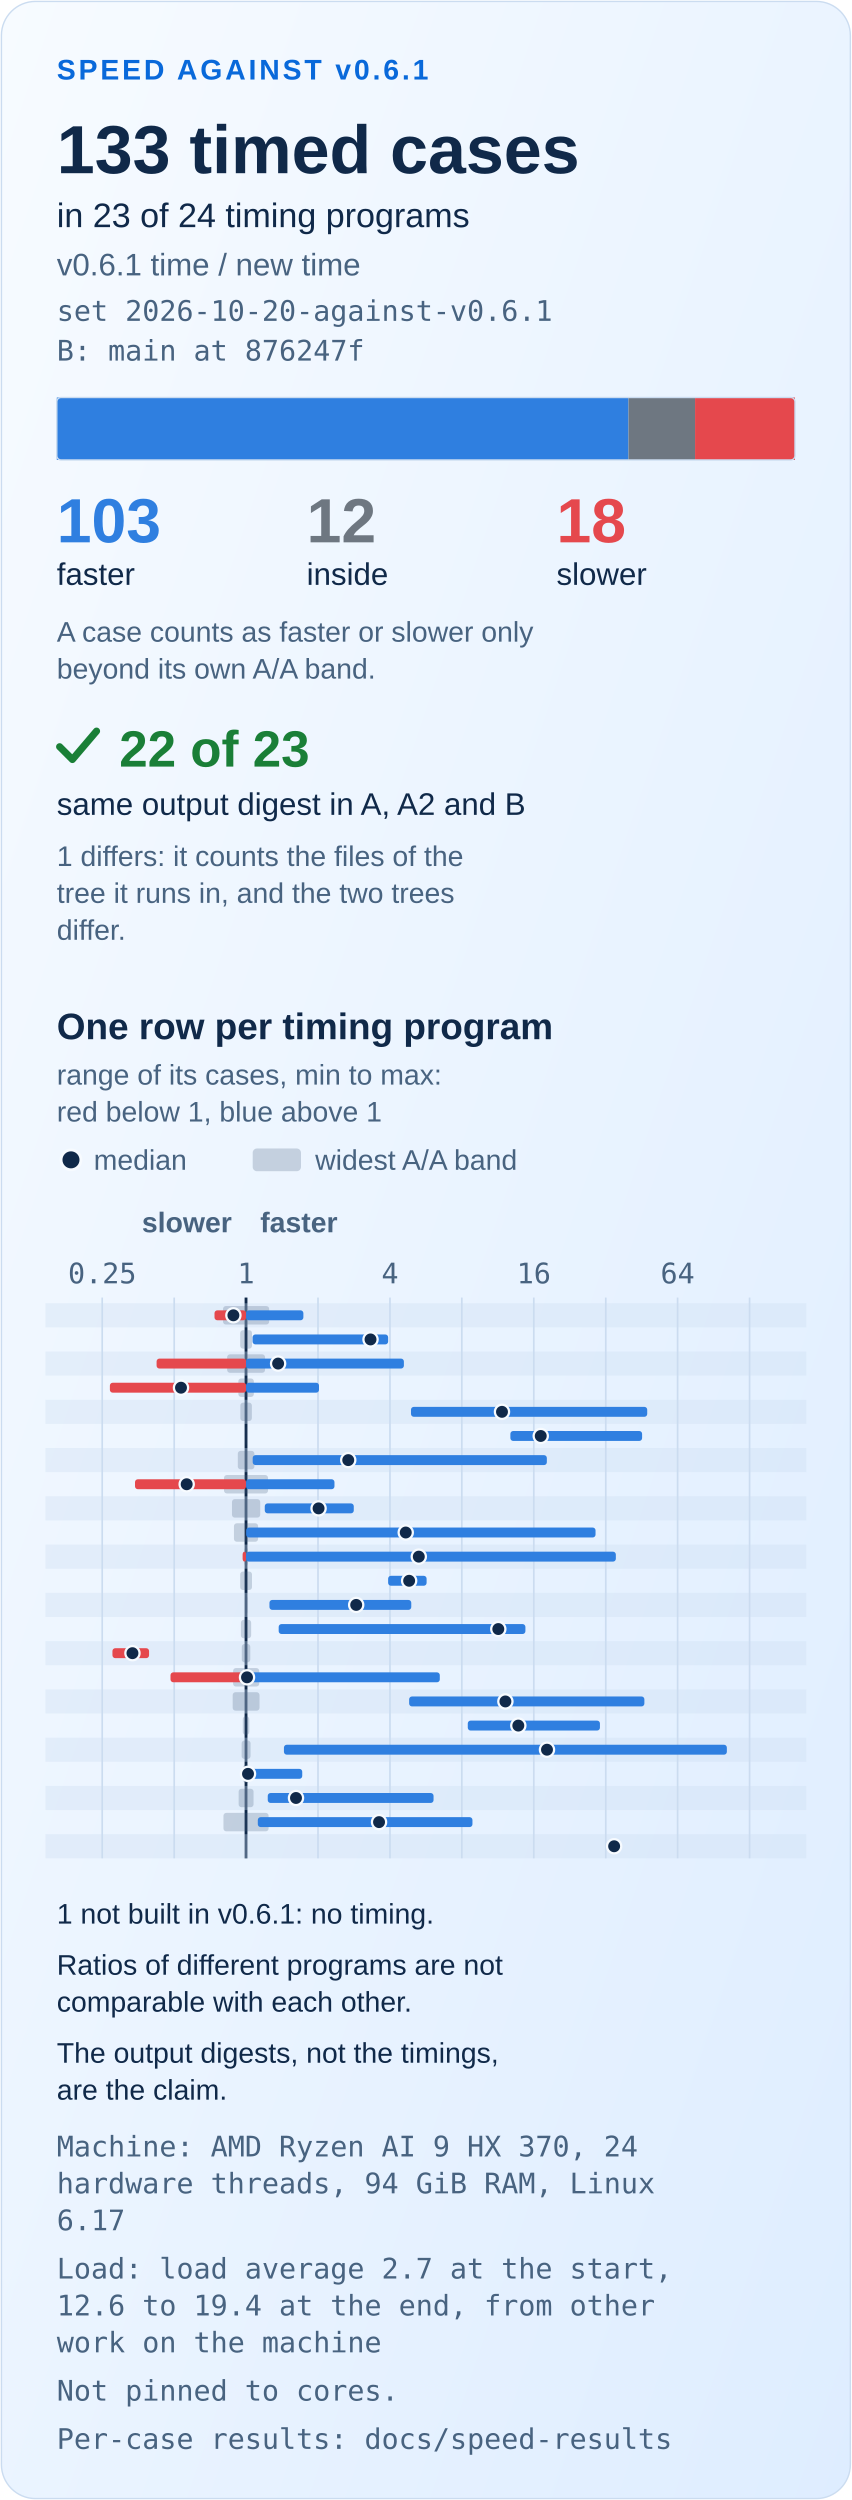
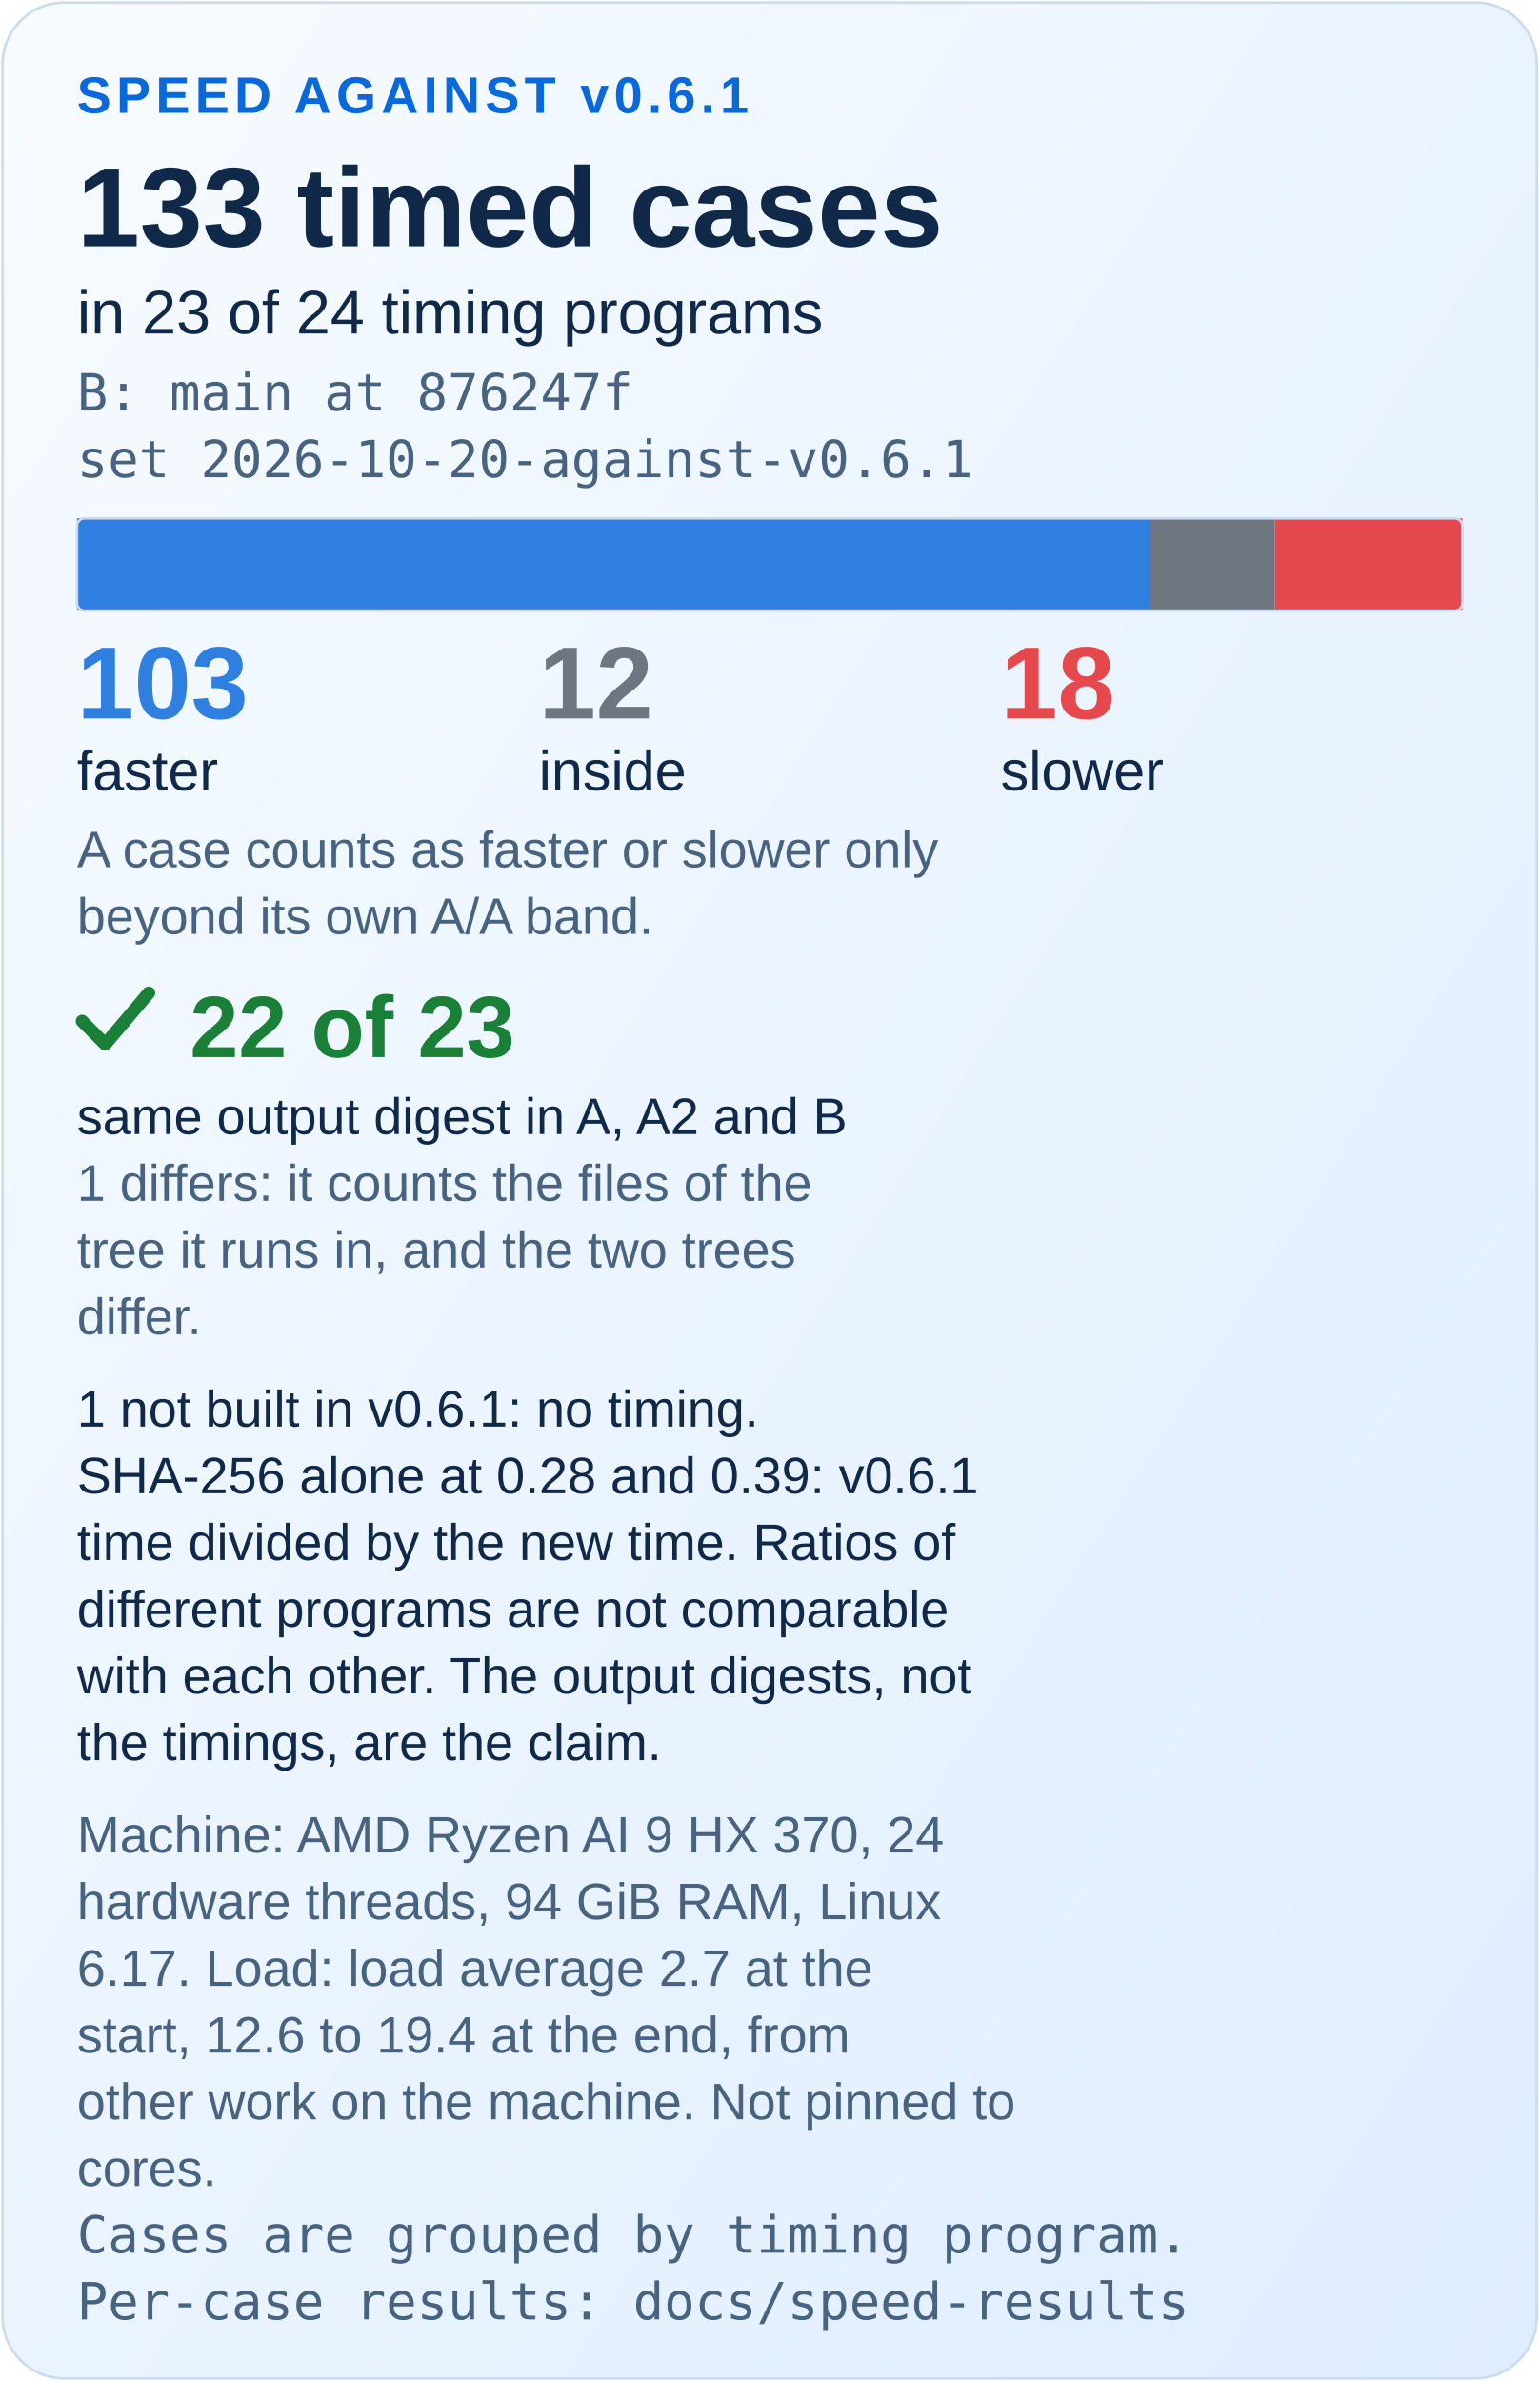
- <svg xmlns="http://www.w3.org/2000/svg" width="600" height="1761" viewBox="0 0 600 1761" role="img" aria-labelledby="t d">
+ <svg xmlns="http://www.w3.org/2000/svg" width="600" height="928" viewBox="0 0 600 928" role="img" aria-labelledby="t d">
  <style>
svg{font-size:20px}
text{font-family:Arial,Helvetica,sans-serif;fill:#102949}
.mono{font-family:ui-monospace,Consolas,"DejaVu Sans Mono",monospace;fill:#486380}
.kick{font-size:20px;font-weight:700;letter-spacing:2px;fill:#0969da}
- .mut{fill:#486380}.b{font-weight:700}.sph-f{animation:sph-fade .7s ease-out both}.sph-g{animation:sph-grow 1s cubic-bezier(.2,.8,.2,1) both;transform-box:fill-box;transform-origin:left}.sph-o{animation:sph-grow .9s cubic-bezier(.2,.8,.2,1) both;transform-box:view-box;transform-origin:173.3px 0}.sph-p{animation:sph-pop .5s cubic-bezier(.2,.8,.2,1) both;transform-box:fill-box;transform-origin:center}.sph-u{animation:sph-rise .8s cubic-bezier(.2,.8,.2,1) both}@keyframes sph-fade{from{opacity:0;transform:translateY(14px)}to{opacity:1;transform:none}}@keyframes sph-grow{from{transform:scaleX(0)}to{transform:none}}@keyframes sph-pop{from{opacity:0;transform:scale(.6)}to{opacity:1;transform:none}}@keyframes sph-rise{from{opacity:0;transform:translateY(22px)}to{opacity:1;transform:none}}@media (prefers-reduced-motion:reduce){.sph-f,.sph-g,.sph-o,.sph-p,.sph-u{animation:none}}
+ .mut{fill:#486380}.b{font-weight:700}.sph-f{animation:sph-fade .7s ease-out both}.sph-g{animation:sph-grow 1s cubic-bezier(.2,.8,.2,1) both;transform-box:fill-box;transform-origin:left}.sph-p{animation:sph-pop .5s cubic-bezier(.2,.8,.2,1) both;transform-box:fill-box;transform-origin:center}.sph-u{animation:sph-rise .8s cubic-bezier(.2,.8,.2,1) both}@keyframes sph-fade{from{opacity:0;transform:translateY(14px)}to{opacity:1;transform:none}}@keyframes sph-grow{from{transform:scaleX(0)}to{transform:none}}@keyframes sph-pop{from{opacity:0;transform:scale(.6)}to{opacity:1;transform:none}}@keyframes sph-rise{from{opacity:0;transform:translateY(22px)}to{opacity:1;transform:none}}@media (prefers-reduced-motion:reduce){.sph-f,.sph-g,.sph-p,.sph-u{animation:none}}
</style>
  <defs>
    <linearGradient id="bg" x2="1" y2="1">
      <stop stop-color="#f7fbff" />
      <stop offset="1" stop-color="#deedff" />
    </linearGradient>
    <clipPath id="card">
-       <rect x="1" y="1" width="598" height="1759" rx="24" />
+       <rect x="1" y="1" width="598" height="926" rx="24" />
    </clipPath>
  </defs>
-   <rect x="1" y="1" width="598" height="1759" rx="24" fill="url(#bg)" stroke="#cbdcf0" />
-   <text class="kick" x="40" y="56">SPEED AGAINST v0.6.1</text>
+   <rect x="1" y="1" width="598" height="926" rx="24" fill="url(#bg)" stroke="#cbdcf0" />
+   <text class="kick" x="30" y="44">SPEED AGAINST v0.6.1</text>
  <g class="sph-f">
-     <text x="40" y="122" font-size="48" class="b">133 timed cases</text>
-     <text x="40" y="160" font-size="24">in 23 of 24 timing programs</text>
-     <text x="40" y="194" font-size="22" class="mut">v0.6.1 time / new time</text>
-     <text class="mono" x="40" y="226" font-size="20">set 2026-10-20-against-v0.6.1</text>
-     <text class="mono" x="40" y="254" font-size="20">B: main at 876247f</text>
+     <text x="30" y="96" font-size="44" class="b">133 timed cases</text>
+     <text x="30" y="130" font-size="24">in 23 of 24 timing programs</text>
+     <text class="mono" x="30" y="160" font-size="20">B: main at 876247f</text>
+     <text class="mono" x="30" y="186" font-size="20">set 2026-10-20-against-v0.6.1</text>
  </g>
  <g class="sph-g" style="animation-delay:.3s">
-     <rect x="40.0" y="280" width="402.7" height="44" fill="#2f7fe0" />
-     <rect x="442.7" y="280" width="46.9" height="44" fill="#6e7781" />
-     <rect x="489.6" y="280" width="70.4" height="44" fill="#e5484d" />
-     <rect x="40" y="280" width="520" height="44" rx="3" fill="none" stroke="#cbdcf0" />
+     <rect x="30.0" y="202" width="418.2" height="36" fill="#2f7fe0" />
+     <rect x="448.2" y="202" width="48.7" height="36" fill="#6e7781" />
+     <rect x="496.9" y="202" width="73.1" height="36" fill="#e5484d" />
+     <rect x="30" y="202" width="540" height="36" rx="3" fill="none" stroke="#cbdcf0" />
  </g>
  <g class="sph-p" style="animation-delay:1.0s">
-     <text x="40" y="382" font-size="44" class="b" style="fill:#2f7fe0">103</text>
-     <text x="40" y="412" font-size="22">faster</text>
+     <text x="30" y="280" font-size="40" class="b" style="fill:#2f7fe0">103</text>
+     <text x="30" y="308" font-size="22">faster</text>
  </g>
  <g class="sph-p" style="animation-delay:1.1s">
-     <text x="216" y="382" font-size="44" class="b" style="fill:#6e7781">12</text>
-     <text x="216" y="412" font-size="22">inside</text>
+     <text x="210" y="280" font-size="40" class="b" style="fill:#6e7781">12</text>
+     <text x="210" y="308" font-size="22">inside</text>
  </g>
  <g class="sph-p" style="animation-delay:1.3s">
-     <text x="392" y="382" font-size="44" class="b" style="fill:#e5484d">18</text>
-     <text x="392" y="412" font-size="22">slower</text>
+     <text x="390" y="280" font-size="40" class="b" style="fill:#e5484d">18</text>
+     <text x="390" y="308" font-size="22">slower</text>
  </g>
  <g class="sph-f" style="animation-delay:1.3s">
-     <text x="40" y="452" font-size="20" class="mut">A case counts as faster or slower only</text>
-     <text x="40" y="478" font-size="20" class="mut">beyond its own A/A band.</text>
+     <text x="30" y="338" font-size="20" class="mut">A case counts as faster or slower only</text>
+     <text x="30" y="364" font-size="20" class="mut">beyond its own A/A band.</text>
  </g>
  <g class="sph-p" style="animation-delay:1.5s">
-     <path d="M42 526l9 9 17-20" fill="none" stroke="#1a7f37" stroke-width="5" stroke-linecap="round" stroke-linejoin="round" />
-     <text x="84" y="540" font-size="36" class="b" style="fill:#1a7f37">22 of 23</text>
+     <path d="M32 398l9 9 17-20" fill="none" stroke="#1a7f37" stroke-width="5" stroke-linecap="round" stroke-linejoin="round" />
+     <text x="74" y="412" font-size="34" class="b" style="fill:#1a7f37">22 of 23</text>
  </g>
-   <text class="sph-f" style="animation-delay:1.6s" x="40" y="574" font-size="22">same output digest in A, A2 and B</text>
+   <text class="sph-f" style="animation-delay:1.6s" x="30" y="442" font-size="20">same output digest in A, A2 and B</text>
  <g class="sph-f" style="animation-delay:1.7s">
-     <text x="40" y="610" font-size="20" class="mut">1 differs: it counts the files of the</text>
-     <text x="40" y="636" font-size="20" class="mut">tree it runs in, and the two trees</text>
-     <text x="40" y="662" font-size="20" class="mut">differ.</text>
-   </g>
-   <g class="sph-f" style="animation-delay:1.8s">
-     <text x="40" y="732" font-size="26" class="b">One row per timing program</text>
-     <text x="40" y="764" font-size="20" class="mut">range of its cases, min to max:</text>
-     <text x="40" y="790" font-size="20" class="mut">red below 1, blue above 1</text>
-     <circle cx="50" cy="817" r="7" fill="#102949" stroke="#f7fbff" stroke-width="2" />
-     <text x="66" y="824" font-size="20" class="mut">median</text>
-     <rect x="178" y="809" width="34" height="16" rx="3" fill="#486380" fill-opacity=".25" />
-     <text x="222" y="824" font-size="20" class="mut">widest A/A band</text>
+     <text x="30" y="468" font-size="20" class="mut">1 differs: it counts the files of the</text>
+     <text x="30" y="494" font-size="20" class="mut">tree it runs in, and the two trees</text>
+     <text x="30" y="520" font-size="20" class="mut">differ.</text>
  </g>
  <g class="sph-f" style="animation-delay:1.9s">
-     <text x="163.3" y="868" font-size="20" text-anchor="end" class="mut b">slower</text>
-     <text x="183.3" y="868" font-size="20" class="mut b">faster</text>
-     <path d="M72.0 914V1309" stroke="#cbdcf0" stroke-width="1.2" />
-     <text class="mono" x="72.0" y="904" text-anchor="middle" font-size="20">0.25</text>
-     <path d="M122.7 914V1309" stroke="#cbdcf0" stroke-width="1.2" />
-     <path d="M173.3 914V1309" stroke="#102949" stroke-width="2" />
-     <text class="mono" x="173.3" y="904" text-anchor="middle" font-size="20">1</text>
-     <path d="M224.0 914V1309" stroke="#cbdcf0" stroke-width="1.2" />
-     <path d="M274.7 914V1309" stroke="#cbdcf0" stroke-width="1.2" />
-     <text class="mono" x="274.7" y="904" text-anchor="middle" font-size="20">4</text>
-     <path d="M325.3 914V1309" stroke="#cbdcf0" stroke-width="1.2" />
-     <path d="M376.0 914V1309" stroke="#cbdcf0" stroke-width="1.2" />
-     <text class="mono" x="376.0" y="904" text-anchor="middle" font-size="20">16</text>
-     <path d="M426.7 914V1309" stroke="#cbdcf0" stroke-width="1.2" />
-     <path d="M477.3 914V1309" stroke="#cbdcf0" stroke-width="1.2" />
-     <text class="mono" x="477.3" y="904" text-anchor="middle" font-size="20">64</text>
-     <path d="M528.0 914V1309" stroke="#cbdcf0" stroke-width="1.2" />
+     <text x="30" y="556" font-size="20">1 not built in v0.6.1: no timing.</text>
+     <text x="30" y="582" font-size="20">SHA-256 alone at 0.28 and 0.39: v0.6.1</text>
+     <text x="30" y="608" font-size="20">time divided by the new time. Ratios of</text>
+     <text x="30" y="634" font-size="20">different programs are not comparable</text>
+     <text x="30" y="660" font-size="20">with each other. The output digests, not</text>
+     <text x="30" y="686" font-size="20">the timings, are the claim.</text>
  </g>
-   <rect x="32" y="918.0" width="536" height="17" fill="#cbdcf0" fill-opacity=".35" />
-   <rect class="sph-f" style="animation-delay:2.00s" x="157.1" y="920.0" width="32.5" height="13" rx="2" fill="#486380" fill-opacity=".25" />
-   <rect class="sph-o" style="animation-delay:2.00s" x="151.1" y="923.0" width="22.2" height="7" rx="2" fill="#e5484d" />
-   <rect class="sph-o" style="animation-delay:2.00s" x="173.3" y="923.0" width="40.4" height="7" rx="2" fill="#2f7fe0" />
-   <circle class="sph-p" style="animation-delay:2.70s" cx="164.4" cy="926.5" r="5" fill="#102949" stroke="#f7fbff" stroke-width="1.6" />
-   <rect class="sph-f" style="animation-delay:2.05s" x="169.2" y="937.0" width="8.3" height="13" rx="2" fill="#486380" fill-opacity=".25" />
-   <rect class="sph-o" style="animation-delay:2.05s" x="177.9" y="940.0" width="95.5" height="7" rx="2" fill="#2f7fe0" />
-   <circle class="sph-p" style="animation-delay:2.75s" cx="261.0" cy="943.5" r="5" fill="#102949" stroke="#f7fbff" stroke-width="1.6" />
-   <rect x="32" y="952.0" width="536" height="17" fill="#cbdcf0" fill-opacity=".35" />
-   <rect class="sph-f" style="animation-delay:2.10s" x="160.0" y="954.0" width="26.7" height="13" rx="2" fill="#486380" fill-opacity=".25" />
-   <rect class="sph-o" style="animation-delay:2.10s" x="110.3" y="957.0" width="63.1" height="7" rx="2" fill="#e5484d" />
-   <rect class="sph-o" style="animation-delay:2.10s" x="173.3" y="957.0" width="111.2" height="7" rx="2" fill="#2f7fe0" />
-   <circle class="sph-p" style="animation-delay:2.80s" cx="195.9" cy="960.5" r="5" fill="#102949" stroke="#f7fbff" stroke-width="1.6" />
-   <rect class="sph-f" style="animation-delay:2.15s" x="167.9" y="971.0" width="10.9" height="13" rx="2" fill="#486380" fill-opacity=".25" />
-   <rect class="sph-o" style="animation-delay:2.15s" x="77.4" y="974.0" width="96.0" height="7" rx="2" fill="#e5484d" />
-   <rect class="sph-o" style="animation-delay:2.15s" x="173.3" y="974.0" width="51.4" height="7" rx="2" fill="#2f7fe0" />
-   <circle class="sph-p" style="animation-delay:2.85s" cx="127.5" cy="977.5" r="5" fill="#102949" stroke="#f7fbff" stroke-width="1.6" />
-   <rect x="32" y="986.0" width="536" height="17" fill="#cbdcf0" fill-opacity=".35" />
-   <rect class="sph-f" style="animation-delay:2.20s" x="169.3" y="988.0" width="8.1" height="13" rx="2" fill="#486380" fill-opacity=".25" />
-   <rect class="sph-o" style="animation-delay:2.20s" x="289.5" y="991.0" width="166.4" height="7" rx="2" fill="#2f7fe0" />
-   <circle class="sph-p" style="animation-delay:2.90s" cx="353.6" cy="994.5" r="5" fill="#102949" stroke="#f7fbff" stroke-width="1.6" />
-   <rect class="sph-f" style="animation-delay:2.25s" x="173.0" y="1005.0" width="0.7" height="13" rx="2" fill="#486380" fill-opacity=".25" />
-   <rect class="sph-o" style="animation-delay:2.25s" x="359.5" y="1008.0" width="92.8" height="7" rx="2" fill="#2f7fe0" />
-   <circle class="sph-p" style="animation-delay:2.95s" cx="380.9" cy="1011.5" r="5" fill="#102949" stroke="#f7fbff" stroke-width="1.6" />
-   <rect x="32" y="1020.0" width="536" height="17" fill="#cbdcf0" fill-opacity=".35" />
-   <rect class="sph-f" style="animation-delay:2.30s" x="167.5" y="1022.0" width="11.7" height="13" rx="2" fill="#486380" fill-opacity=".25" />
-   <rect class="sph-o" style="animation-delay:2.30s" x="178.0" y="1025.0" width="207.2" height="7" rx="2" fill="#2f7fe0" />
-   <circle class="sph-p" style="animation-delay:3.00s" cx="245.3" cy="1028.5" r="5" fill="#102949" stroke="#f7fbff" stroke-width="1.6" />
-   <rect class="sph-f" style="animation-delay:2.35s" x="157.8" y="1039.0" width="31.0" height="13" rx="2" fill="#486380" fill-opacity=".25" />
-   <rect class="sph-o" style="animation-delay:2.35s" x="95.1" y="1042.0" width="78.2" height="7" rx="2" fill="#e5484d" />
-   <rect class="sph-o" style="animation-delay:2.35s" x="173.3" y="1042.0" width="62.3" height="7" rx="2" fill="#2f7fe0" />
-   <circle class="sph-p" style="animation-delay:3.05s" cx="131.5" cy="1045.5" r="5" fill="#102949" stroke="#f7fbff" stroke-width="1.6" />
-   <rect x="32" y="1054.0" width="536" height="17" fill="#cbdcf0" fill-opacity=".35" />
-   <rect class="sph-f" style="animation-delay:2.40s" x="163.4" y="1056.0" width="19.9" height="13" rx="2" fill="#486380" fill-opacity=".25" />
-   <rect class="sph-o" style="animation-delay:2.40s" x="186.5" y="1059.0" width="62.7" height="7" rx="2" fill="#2f7fe0" />
-   <circle class="sph-p" style="animation-delay:3.10s" cx="224.4" cy="1062.5" r="5" fill="#102949" stroke="#f7fbff" stroke-width="1.6" />
-   <rect class="sph-f" style="animation-delay:2.45s" x="164.8" y="1073.0" width="17.0" height="13" rx="2" fill="#486380" fill-opacity=".25" />
-   <rect class="sph-o" style="animation-delay:2.45s" x="173.4" y="1076.0" width="246.1" height="7" rx="2" fill="#2f7fe0" />
-   <circle class="sph-p" style="animation-delay:3.15s" cx="285.8" cy="1079.5" r="5" fill="#102949" stroke="#f7fbff" stroke-width="1.6" />
-   <rect x="32" y="1088.0" width="536" height="17" fill="#cbdcf0" fill-opacity=".35" />
-   <rect class="sph-f" style="animation-delay:2.50s" x="172.2" y="1090.0" width="2.3" height="13" rx="2" fill="#486380" fill-opacity=".25" />
-   <rect class="sph-o" style="animation-delay:2.50s" x="170.9" y="1093.0" width="2.5" height="7" rx="2" fill="#e5484d" />
-   <rect class="sph-o" style="animation-delay:2.50s" x="173.3" y="1093.0" width="260.5" height="7" rx="2" fill="#2f7fe0" />
-   <circle class="sph-p" style="animation-delay:3.20s" cx="295.0" cy="1096.5" r="5" fill="#102949" stroke="#f7fbff" stroke-width="1.6" />
-   <rect class="sph-f" style="animation-delay:2.55s" x="169.2" y="1107.0" width="8.3" height="13" rx="2" fill="#486380" fill-opacity=".25" />
-   <rect class="sph-o" style="animation-delay:2.55s" x="273.4" y="1110.0" width="27.1" height="7" rx="2" fill="#2f7fe0" />
-   <circle class="sph-p" style="animation-delay:3.25s" cx="288.2" cy="1113.5" r="5" fill="#102949" stroke="#f7fbff" stroke-width="1.6" />
-   <rect x="32" y="1122.0" width="536" height="17" fill="#cbdcf0" fill-opacity=".35" />
-   <rect class="sph-f" style="animation-delay:2.60s" x="172.5" y="1124.0" width="1.8" height="13" rx="2" fill="#486380" fill-opacity=".25" />
-   <rect class="sph-o" style="animation-delay:2.60s" x="189.8" y="1127.0" width="99.9" height="7" rx="2" fill="#2f7fe0" />
-   <circle class="sph-p" style="animation-delay:3.30s" cx="250.9" cy="1130.5" r="5" fill="#102949" stroke="#f7fbff" stroke-width="1.6" />
-   <rect class="sph-f" style="animation-delay:2.65s" x="169.7" y="1141.0" width="7.2" height="13" rx="2" fill="#486380" fill-opacity=".25" />
-   <rect class="sph-o" style="animation-delay:2.65s" x="196.3" y="1144.0" width="173.8" height="7" rx="2" fill="#2f7fe0" />
-   <circle class="sph-p" style="animation-delay:3.35s" cx="351.0" cy="1147.5" r="5" fill="#102949" stroke="#f7fbff" stroke-width="1.6" />
-   <rect x="32" y="1156.0" width="536" height="17" fill="#cbdcf0" fill-opacity=".35" />
-   <rect class="sph-f" style="animation-delay:2.70s" x="170.3" y="1158.0" width="6.0" height="13" rx="2" fill="#486380" fill-opacity=".25" />
-   <rect class="sph-o" style="animation-delay:2.70s" x="79.2" y="1161.0" width="25.8" height="7" rx="2" fill="#e5484d" />
-   <circle class="sph-p" style="animation-delay:3.40s" cx="93.3" cy="1164.5" r="5" fill="#102949" stroke="#f7fbff" stroke-width="1.6" />
-   <rect class="sph-f" style="animation-delay:2.75s" x="164.2" y="1175.0" width="18.4" height="13" rx="2" fill="#486380" fill-opacity=".25" />
-   <rect class="sph-o" style="animation-delay:2.75s" x="120.1" y="1178.0" width="53.2" height="7" rx="2" fill="#e5484d" />
-   <rect class="sph-o" style="animation-delay:2.75s" x="173.3" y="1178.0" width="136.5" height="7" rx="2" fill="#2f7fe0" />
-   <circle class="sph-p" style="animation-delay:3.45s" cx="174.0" cy="1181.5" r="5" fill="#102949" stroke="#f7fbff" stroke-width="1.6" />
-   <rect x="32" y="1190.0" width="536" height="17" fill="#cbdcf0" fill-opacity=".35" />
-   <rect class="sph-f" style="animation-delay:2.80s" x="163.9" y="1192.0" width="18.9" height="13" rx="2" fill="#486380" fill-opacity=".25" />
-   <rect class="sph-o" style="animation-delay:2.80s" x="288.2" y="1195.0" width="165.7" height="7" rx="2" fill="#2f7fe0" />
-   <circle class="sph-p" style="animation-delay:3.50s" cx="356.0" cy="1198.5" r="5" fill="#102949" stroke="#f7fbff" stroke-width="1.6" />
-   <rect class="sph-f" style="animation-delay:2.85s" x="171.0" y="1209.0" width="4.6" height="13" rx="2" fill="#486380" fill-opacity=".25" />
-   <rect class="sph-o" style="animation-delay:2.85s" x="329.5" y="1212.0" width="93.1" height="7" rx="2" fill="#2f7fe0" />
-   <circle class="sph-p" style="animation-delay:3.55s" cx="365.1" cy="1215.5" r="5" fill="#102949" stroke="#f7fbff" stroke-width="1.6" />
-   <rect x="32" y="1224.0" width="536" height="17" fill="#cbdcf0" fill-opacity=".35" />
-   <rect class="sph-f" style="animation-delay:2.90s" x="170.2" y="1226.0" width="6.3" height="13" rx="2" fill="#486380" fill-opacity=".25" />
-   <rect class="sph-o" style="animation-delay:2.90s" x="200.0" y="1229.0" width="312.0" height="7" rx="2" fill="#2f7fe0" />
-   <circle class="sph-p" style="animation-delay:3.60s" cx="385.3" cy="1232.5" r="5" fill="#102949" stroke="#f7fbff" stroke-width="1.6" />
-   <rect class="sph-f" style="animation-delay:2.95s" x="171.3" y="1243.0" width="4.2" height="13" rx="2" fill="#486380" fill-opacity=".25" />
-   <rect class="sph-o" style="animation-delay:2.95s" x="173.3" y="1246.0" width="0.1" height="7" rx="2" fill="#e5484d" />
-   <rect class="sph-o" style="animation-delay:2.95s" x="173.3" y="1246.0" width="39.6" height="7" rx="2" fill="#2f7fe0" />
-   <circle class="sph-p" style="animation-delay:3.65s" cx="174.7" cy="1249.5" r="5" fill="#102949" stroke="#f7fbff" stroke-width="1.6" />
-   <rect x="32" y="1258.0" width="536" height="17" fill="#cbdcf0" fill-opacity=".35" />
-   <rect class="sph-f" style="animation-delay:3.00s" x="168.1" y="1260.0" width="10.5" height="13" rx="2" fill="#486380" fill-opacity=".25" />
-   <rect class="sph-o" style="animation-delay:3.00s" x="188.6" y="1263.0" width="116.8" height="7" rx="2" fill="#2f7fe0" />
-   <circle class="sph-p" style="animation-delay:3.70s" cx="208.5" cy="1266.5" r="5" fill="#102949" stroke="#f7fbff" stroke-width="1.6" />
-   <rect class="sph-f" style="animation-delay:3.05s" x="157.4" y="1277.0" width="31.8" height="13" rx="2" fill="#486380" fill-opacity=".25" />
-   <rect class="sph-o" style="animation-delay:3.05s" x="181.6" y="1280.0" width="151.2" height="7" rx="2" fill="#2f7fe0" />
-   <circle class="sph-p" style="animation-delay:3.75s" cx="267.0" cy="1283.5" r="5" fill="#102949" stroke="#f7fbff" stroke-width="1.6" />
-   <rect x="32" y="1292.0" width="536" height="17" fill="#cbdcf0" fill-opacity=".35" />
-   <rect class="sph-f" style="animation-delay:3.10s" x="173.2" y="1294.0" width="0.3" height="13" rx="2" fill="#486380" fill-opacity=".25" />
-   <circle class="sph-p" style="animation-delay:3.80s" cx="432.6" cy="1300.5" r="5" fill="#102949" stroke="#f7fbff" stroke-width="1.6" />
-   <g class="sph-f" style="animation-delay:3.2s">
-     <text x="40" y="1355" font-size="20">1 not built in v0.6.1: no timing.</text>
-     <text x="40" y="1391" font-size="20">Ratios of different programs are not</text>
-     <text x="40" y="1417" font-size="20">comparable with each other.</text>
-     <text x="40" y="1453" font-size="20">The output digests, not the timings,</text>
-     <text x="40" y="1479" font-size="20">are the claim.</text>
-     <text x="40" y="1519" font-size="20" class="mono">Machine: AMD Ryzen AI 9 HX 370, 24</text>
-     <text x="40" y="1545" font-size="20" class="mono">hardware threads, 94 GiB RAM, Linux</text>
-     <text x="40" y="1571" font-size="20" class="mono">6.17</text>
-     <text x="40" y="1605" font-size="20" class="mono">Load: load average 2.7 at the start,</text>
-     <text x="40" y="1631" font-size="20" class="mono">12.6 to 19.4 at the end, from other</text>
-     <text x="40" y="1657" font-size="20" class="mono">work on the machine</text>
-     <text x="40" y="1691" font-size="20" class="mono">Not pinned to cores.</text>
-     <text x="40" y="1725" font-size="20" class="mono">Per-case results: docs/speed-results</text>
+   <g class="sph-f" style="animation-delay:2.2s">
+     <text x="30" y="722" font-size="20" class="mut">Machine: AMD Ryzen AI 9 HX 370, 24</text>
+     <text x="30" y="748" font-size="20" class="mut">hardware threads, 94 GiB RAM, Linux</text>
+     <text x="30" y="774" font-size="20" class="mut">6.17. Load: load average 2.7 at the</text>
+     <text x="30" y="800" font-size="20" class="mut">start, 12.6 to 19.4 at the end, from</text>
+     <text x="30" y="826" font-size="20" class="mut">other work on the machine. Not pinned to</text>
+     <text x="30" y="852" font-size="20" class="mut">cores.</text>
+     <text x="30" y="878" font-size="20" class="mono">Cases are grouped by timing program.</text>
+     <text x="30" y="904" font-size="20" class="mono">Per-case results: docs/speed-results</text>
  </g>
</svg>
